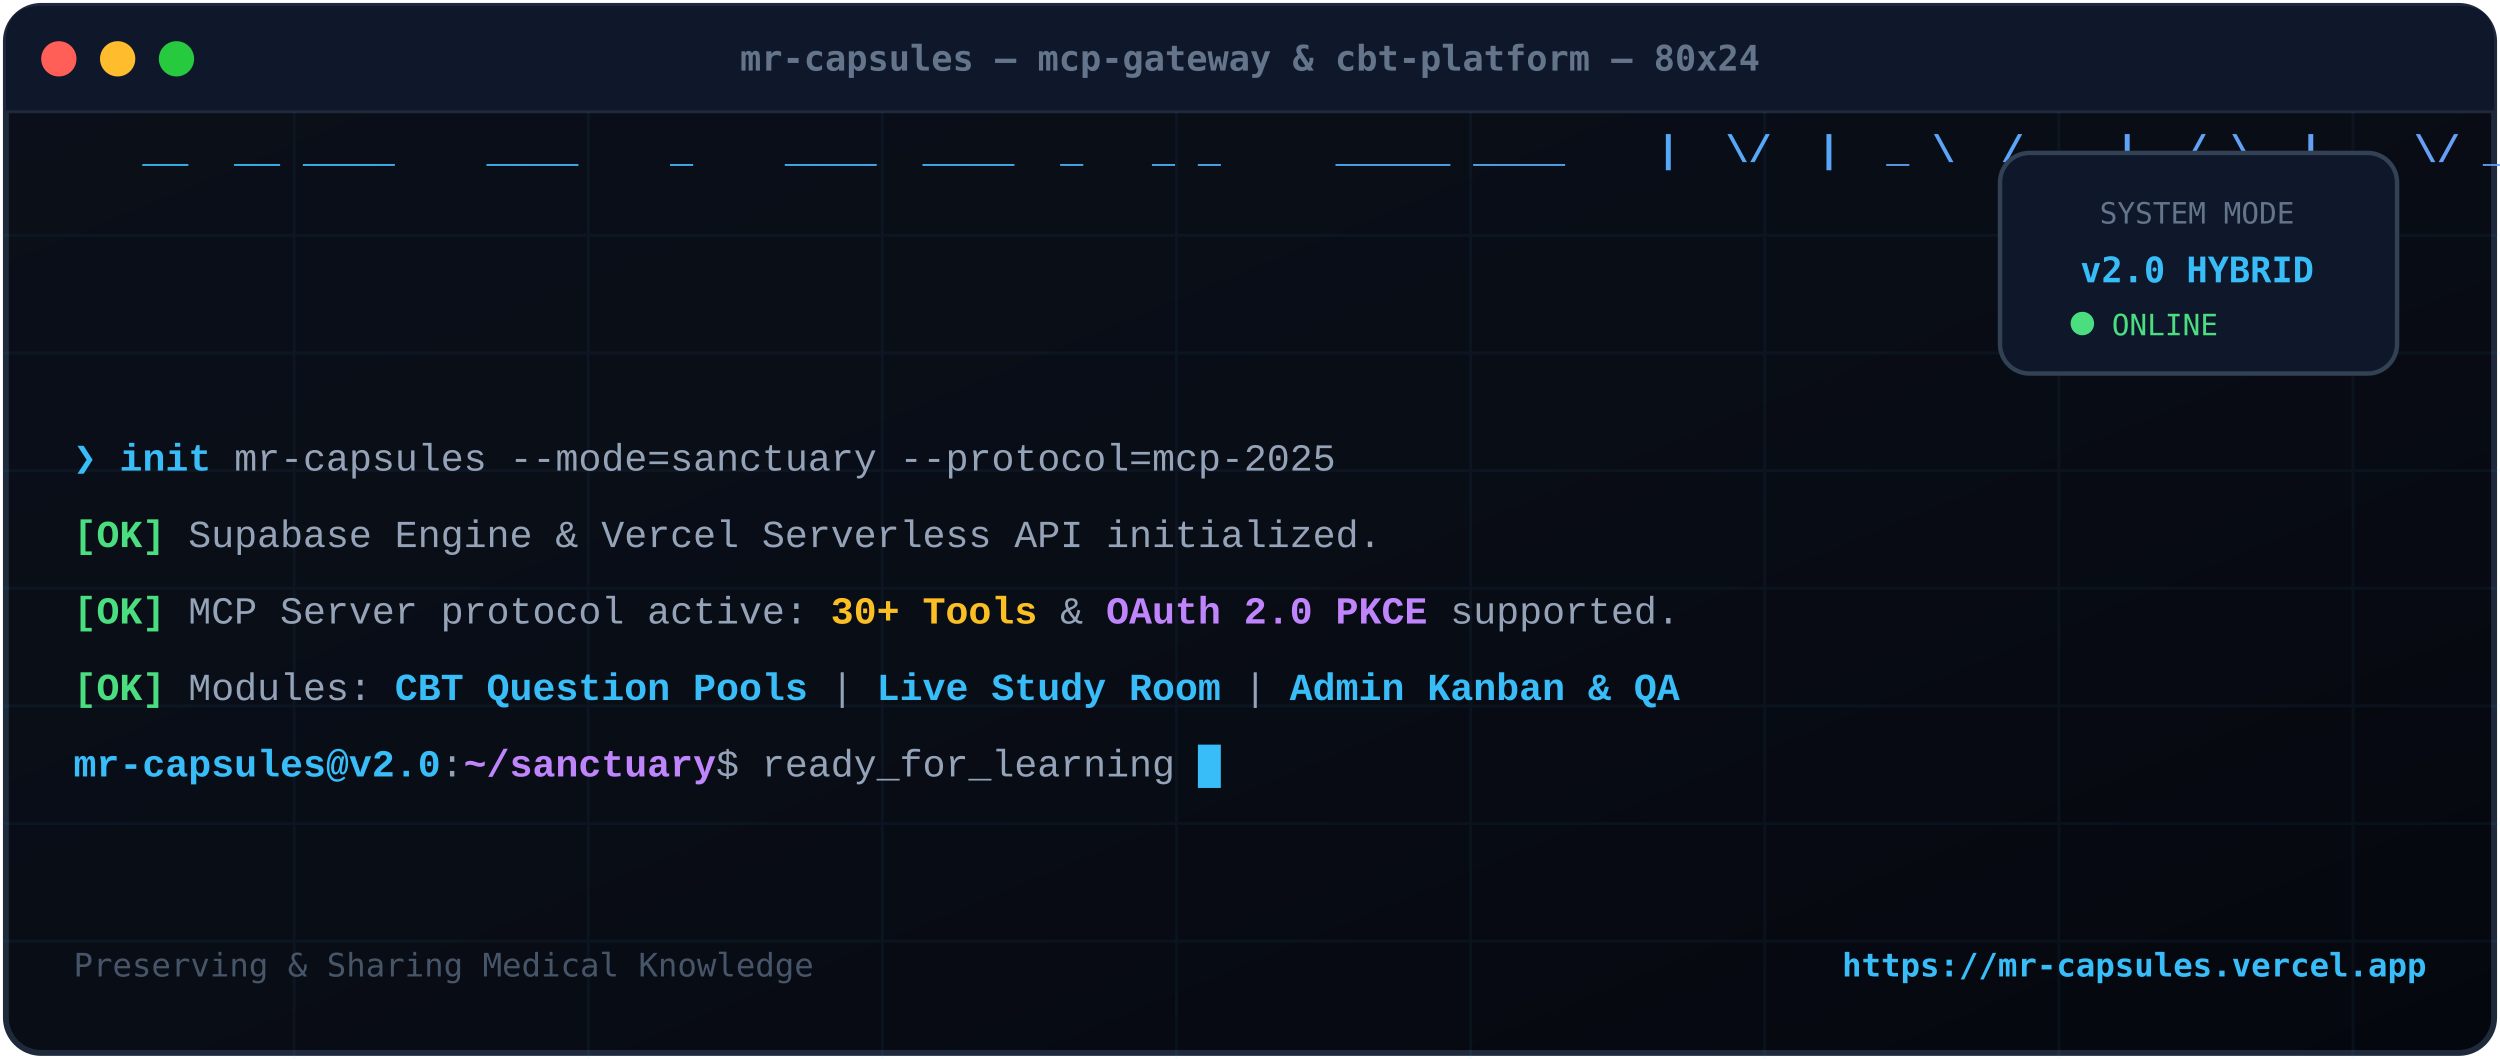
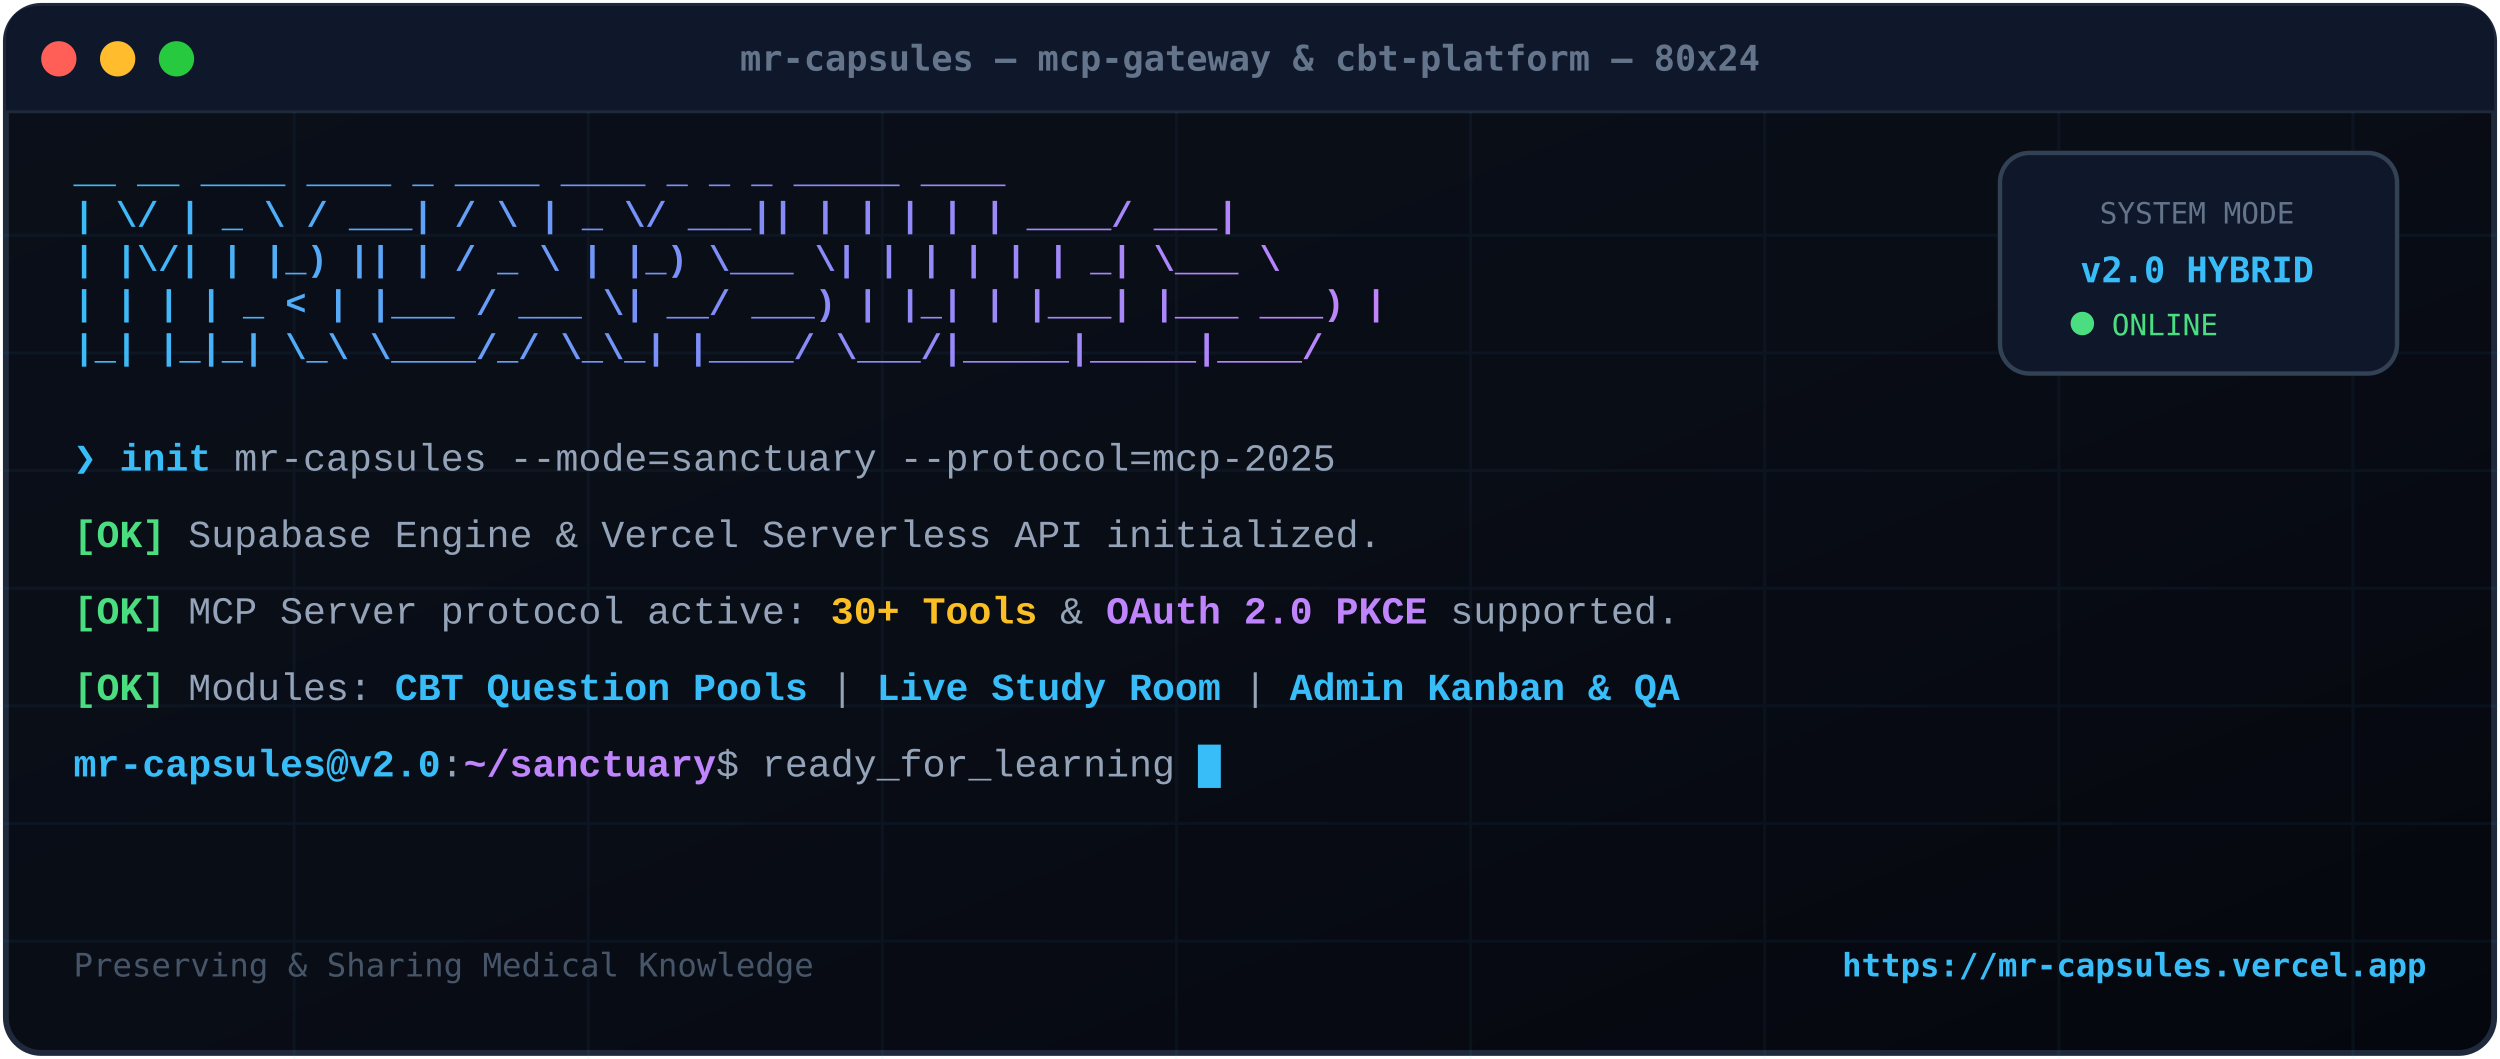
<svg xmlns="http://www.w3.org/2000/svg" viewBox="0 0 850 360" width="100%" height="100%">
  <defs>
    <linearGradient id="bg-grad" x1="0%" y1="0%" x2="100%" y2="100%">
      <stop offset="0%" stop-color="#0b0f19" />
      <stop offset="50%" stop-color="#090d16" />
      <stop offset="100%" stop-color="#05070e" />
    </linearGradient>
    <linearGradient id="ascii-grad" x1="0%" y1="0%" x2="100%" y2="0%">
      <stop offset="0%" stop-color="#38bdf8">
        <animate attributeName="stop-color" values="#38bdf8; #818cf8; #c084fc; #38bdf8" dur="8s" repeatCount="indefinite" />
      </stop>
      <stop offset="50%" stop-color="#818cf8">
        <animate attributeName="stop-color" values="#818cf8; #c084fc; #38bdf8; #818cf8" dur="8s" repeatCount="indefinite" />
      </stop>
      <stop offset="100%" stop-color="#c084fc">
        <animate attributeName="stop-color" values="#c084fc; #38bdf8; #818cf8; #c084fc" dur="8s" repeatCount="indefinite" />
      </stop>
    </linearGradient>
  </defs>
  <style>
    @keyframes blink {
      0%, 49% { opacity: 1; }
      50%, 100% { opacity: 0; }
    }
    @keyframes fadeLine1 {
      0%, 10% { opacity: 0; }
      20%, 100% { opacity: 1; }
    }
    @keyframes fadeLine2 {
      0%, 30% { opacity: 0; }
      40%, 100% { opacity: 1; }
    }
    @keyframes fadeLine3 {
      0%, 50% { opacity: 0; }
      60%, 100% { opacity: 1; }
    }
    @keyframes fadeLine4 {
      0%, 70% { opacity: 0; }
      80%, 100% { opacity: 1; }
    }
    .ascii-art {
-       font-family: 'Cascadia Code', 'Fira Code', 'Consolas', 'Courier New', monospace;
-       font-size: 13px;
+       font-family: 'Courier New', Courier, 'Cascadia Code', 'Fira Code', monospace;
+       font-size: 12px;
      font-weight: bold;
      fill: url(#ascii-grad);
-       white-space: pre;
+       letter-spacing: 0px;
    }
    .term-text {
-       font-family: 'Cascadia Code', 'Fira Code', 'Consolas', 'Courier New', monospace;
+       font-family: 'Courier New', Courier, 'Cascadia Code', 'Fira Code', monospace;
      font-size: 13px;
      fill: #94a3b8;
    }
    .term-highlight {
      fill: #38bdf8;
      font-weight: bold;
    }
    .term-success {
      fill: #4ade80;
      font-weight: bold;
    }
    .term-warn {
      fill: #fbbf24;
      font-weight: bold;
    }
    .term-accent {
      fill: #c084fc;
      font-weight: bold;
    }
    .cursor {
      fill: #38bdf8;
      animation: blink 1s infinite;
    }
    .line-1 { animation: fadeLine1 7s infinite alternate; }
    .line-2 { animation: fadeLine2 7s infinite alternate; }
    .line-3 { animation: fadeLine3 7s infinite alternate; }
    .line-4 { animation: fadeLine4 7s infinite alternate; }
  </style>
  <rect x="2" y="2" width="846" height="356" rx="12" fill="url(#bg-grad)" stroke="#1e293b" stroke-width="2" />
  <path d="M 2 14 Q 2 2 14 2 L 836 2 Q 848 2 848 14 L 848 38 L 2 38 Z" fill="#0f172a" />
  <circle cx="20" cy="20" r="6" fill="#ff5f56" />
  <circle cx="40" cy="20" r="6" fill="#ffbd2e" />
  <circle cx="60" cy="20" r="6" fill="#27c93f" />
  <text x="425" y="24" text-anchor="middle" font-family="monospace" font-size="12" fill="#64748b" font-weight="bold">mr-capsules — mcp-gateway &amp; cbt-platform — 80x24</text>
  <line x1="2" y1="38" x2="848" y2="38" stroke="#1e293b" stroke-width="1" />
  <g opacity="0.05">
    <path d="M0 80 H850 M0 120 H850 M0 160 H850 M0 200 H850 M0 240 H850 M0 280 H850 M0 320 H850" stroke="#38bdf8" stroke-width="1" />
    <path d="M100 38 V360 M200 38 V360 M300 38 V360 M400 38 V360 M500 38 V360 M600 38 V360 M700 38 V360 M800 38 V360" stroke="#38bdf8" stroke-width="1" />
  </g>
-   <g transform="translate(25, 55)">
-     <text class="ascii-art" xml:space="preserve">
-   __  __ ____    ____    _    ____  ____  _   _ _     _____ ____  
-  |  \/  |  _ \  / ___|  / \  |  _ \/ ___|| | | | |   | ____/ ___| 
-  | |\/| | |_) || |     / _ \ | |_) \___ \| | | | |   |  _| \___ \ 
-  | |  | |  _ &lt; | |___ / ___ \|  __/ ___) | |_| | |___| |___ ___) |
-  |_|  |_|_| \_\ \____/_/   \_\_|   |____/ \___/|_____|_____|____/ 
+   <g transform="translate(25, 50)">
+     <text class="ascii-art">
+       <tspan x="0" y="12">  __  __ ____    ____    _    ____  ____  _   _ _     _____ ____  </tspan>
+       <tspan x="0" y="27"> |  \/  |  _ \  / ___|  / \  |  _ \/ ___|| | | | |   | ____/ ___| </tspan>
+       <tspan x="0" y="42"> | |\/| | |_) || |     / _ \ | |_) \___ \| | | | |   |  _| \___ \ </tspan>
+       <tspan x="0" y="57"> | |  | |  _ &lt; | |___ / ___ \|  __/ ___) | |_| | |___| |___ ___) |</tspan>
+       <tspan x="0" y="72"> |_|  |_|_| \_\ \____/_/   \_\_|   |____/ \___/|_____|_____|____/ </tspan>
    </text>
  </g>
  <g transform="translate(680, 52)">
    <rect x="0" y="0" width="135" height="75" rx="10" fill="#0f172a" stroke="#334155" stroke-width="1.5" />
    <text x="67" y="24" text-anchor="middle" font-family="monospace" font-size="10" fill="#64748b">SYSTEM MODE</text>
    <text x="67" y="44" text-anchor="middle" font-family="monospace" font-size="12" fill="#38bdf8" font-weight="bold">v2.0 HYBRID</text>
    <circle cx="28" cy="58" r="4" fill="#4ade80">
      <animate attributeName="opacity" values="1;0.2;1" dur="2s" repeatCount="indefinite" />
    </circle>
    <text x="38" y="62" font-family="monospace" font-size="10" fill="#4ade80">ONLINE</text>
  </g>
  <g transform="translate(25, 160)" class="term-text">
    <g class="line-1">
      <text x="0" y="0">
        <tspan class="term-highlight">❯ init</tspan> mr-capsules --mode=sanctuary --protocol=mcp-2025
      </text>
    </g>
    <g class="line-2">
      <text x="0" y="26">
        <tspan class="term-success">[OK]</tspan> Supabase Engine &amp; Vercel Serverless API initialized.
      </text>
    </g>
    <g class="line-3">
      <text x="0" y="52">
        <tspan class="term-success">[OK]</tspan> MCP Server protocol active: <tspan class="term-warn">30+ Tools</tspan> &amp; <tspan class="term-accent">OAuth 2.0 PKCE</tspan> supported.
      </text>
    </g>
    <g class="line-4">
      <text x="0" y="78">
        <tspan class="term-success">[OK]</tspan> Modules: <tspan class="term-highlight">CBT Question Pools</tspan> | <tspan class="term-highlight">Live Study Room</tspan> | <tspan class="term-highlight">Admin Kanban &amp; QA</tspan>
      </text>
    </g>
    <g transform="translate(0, 104)">
      <text x="0" y="0">
        <tspan class="term-highlight">mr-capsules@v2.0</tspan>:<tspan class="term-accent">~/sanctuary</tspan>$ ready_for_learning <tspan class="cursor">█</tspan>
      </text>
    </g>
  </g>
  <g transform="translate(25, 332)" font-family="monospace" font-size="11">
    <text x="0" y="0" fill="#475569">Preserving &amp; Sharing Medical Knowledge</text>
    <text x="800" y="0" text-anchor="end" fill="#38bdf8" font-weight="bold">https://mr-capsules.vercel.app</text>
  </g>
</svg>
